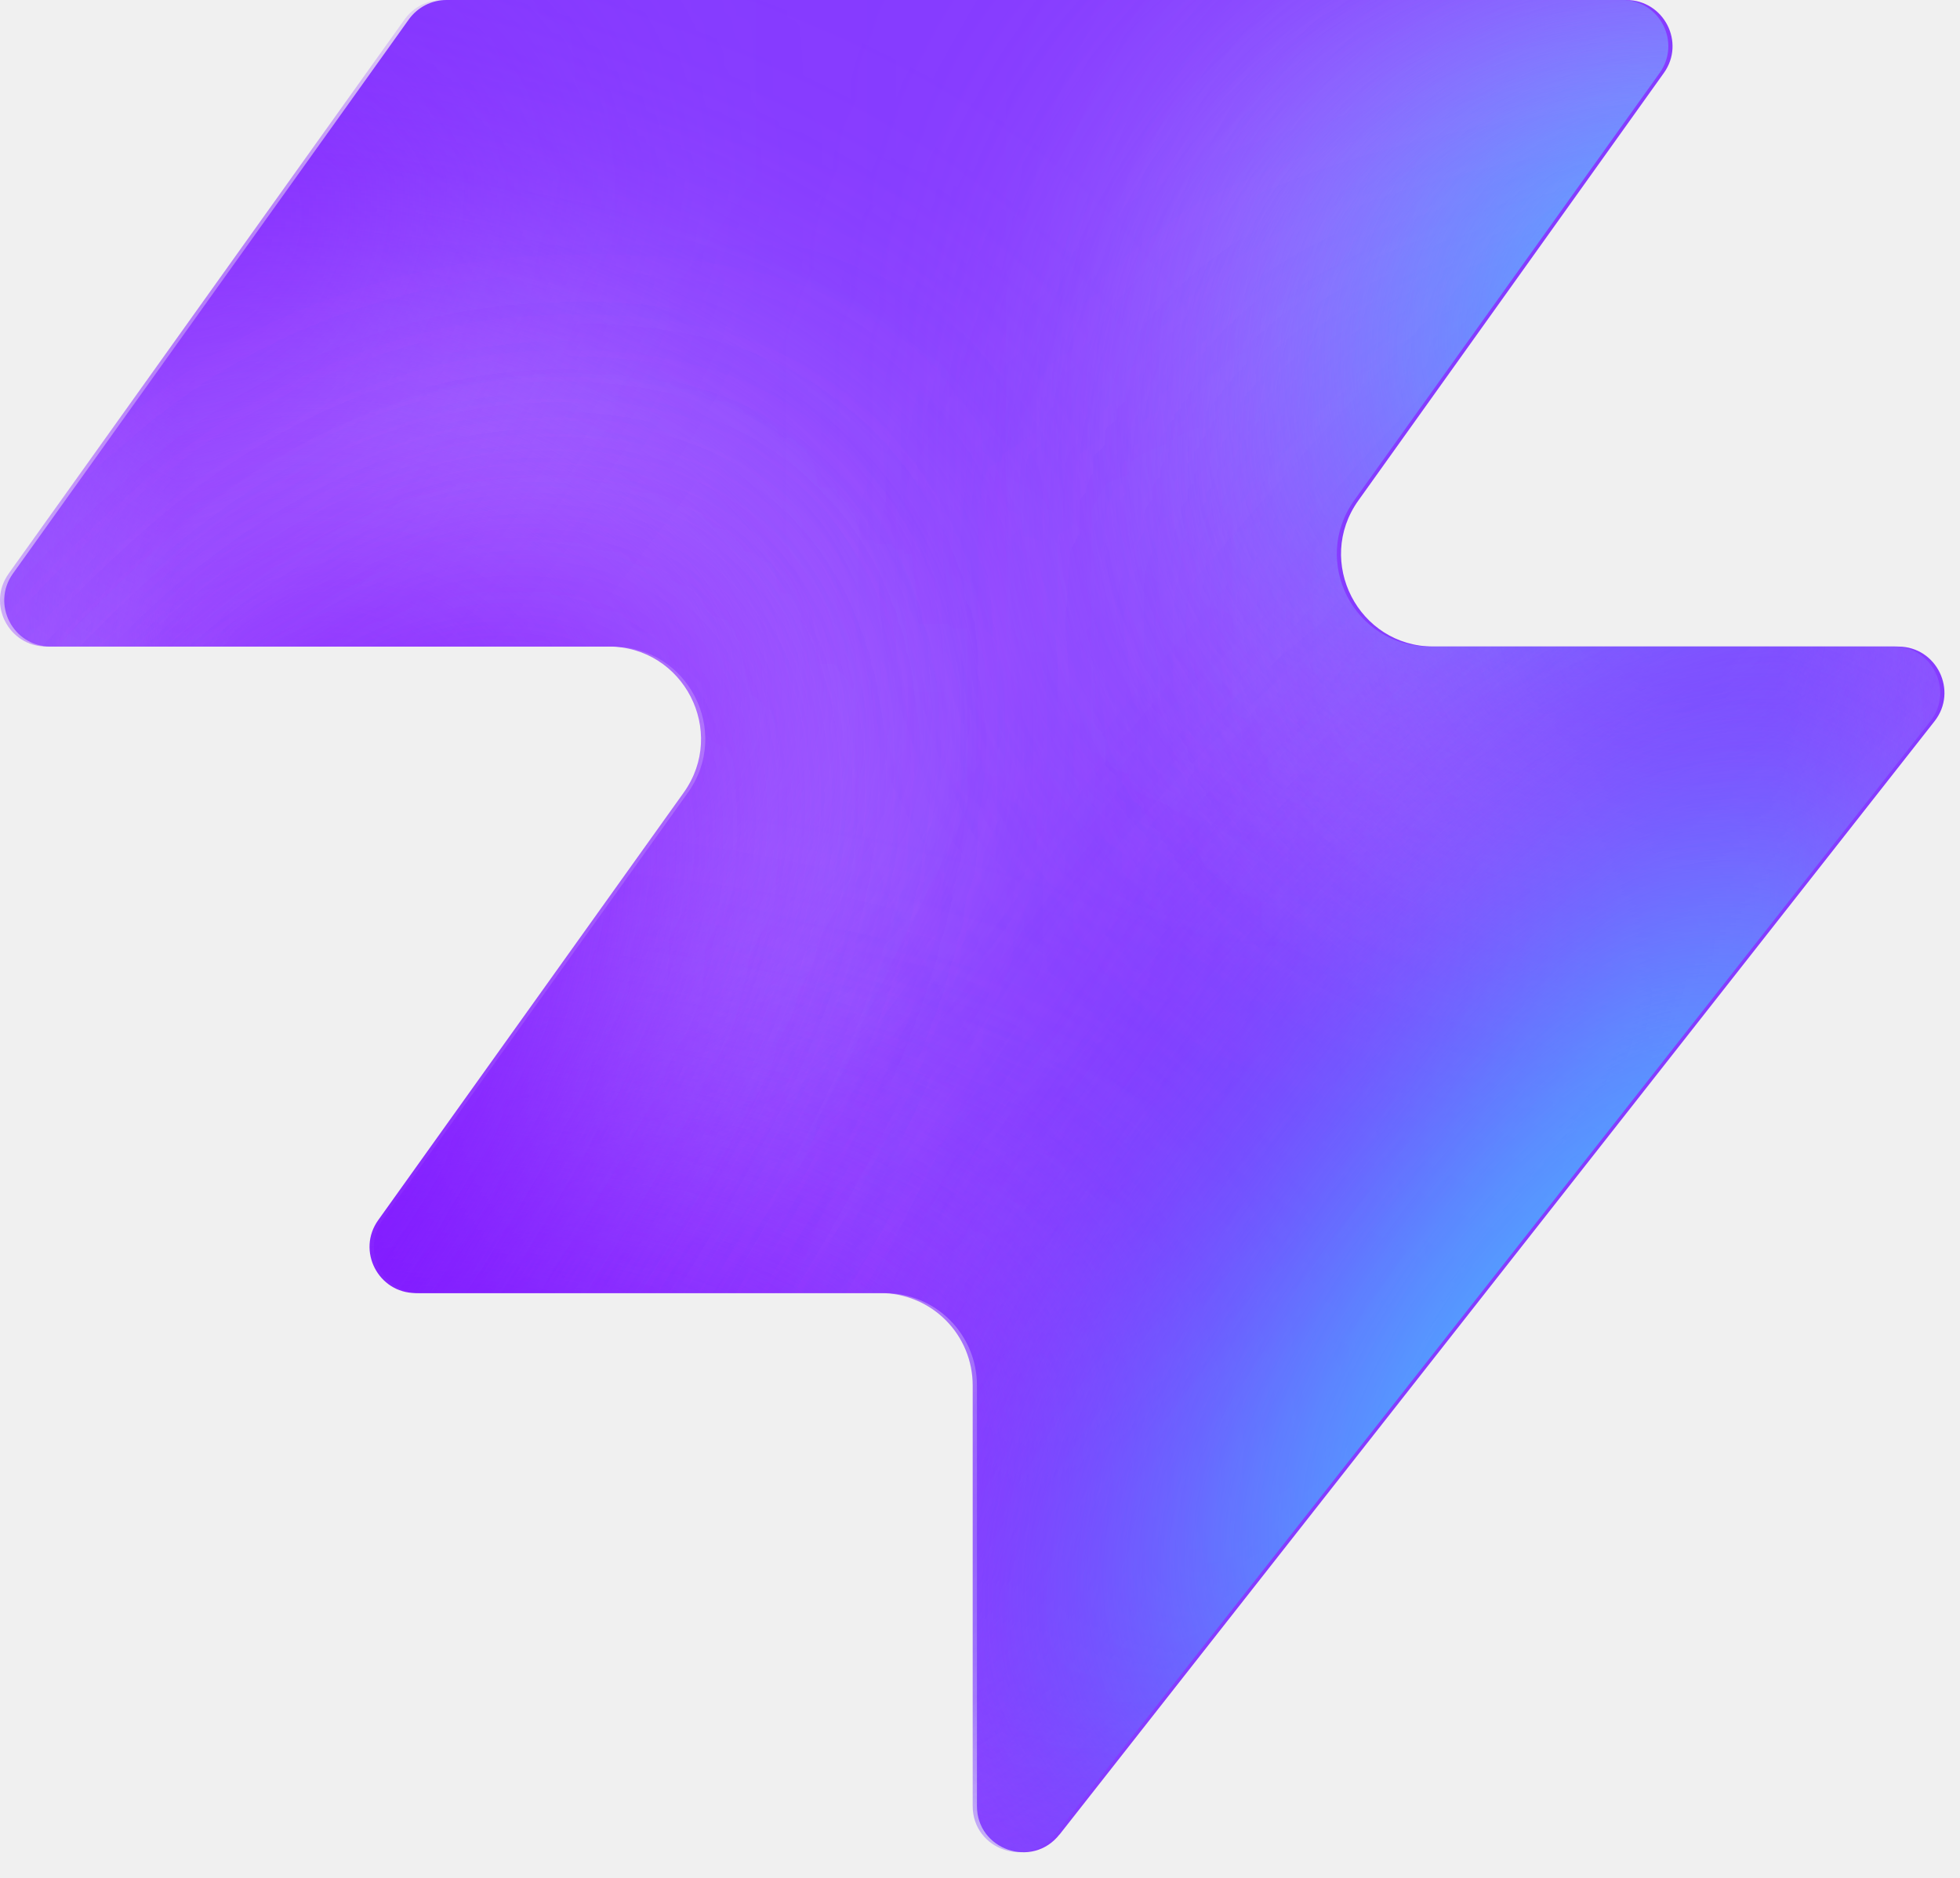
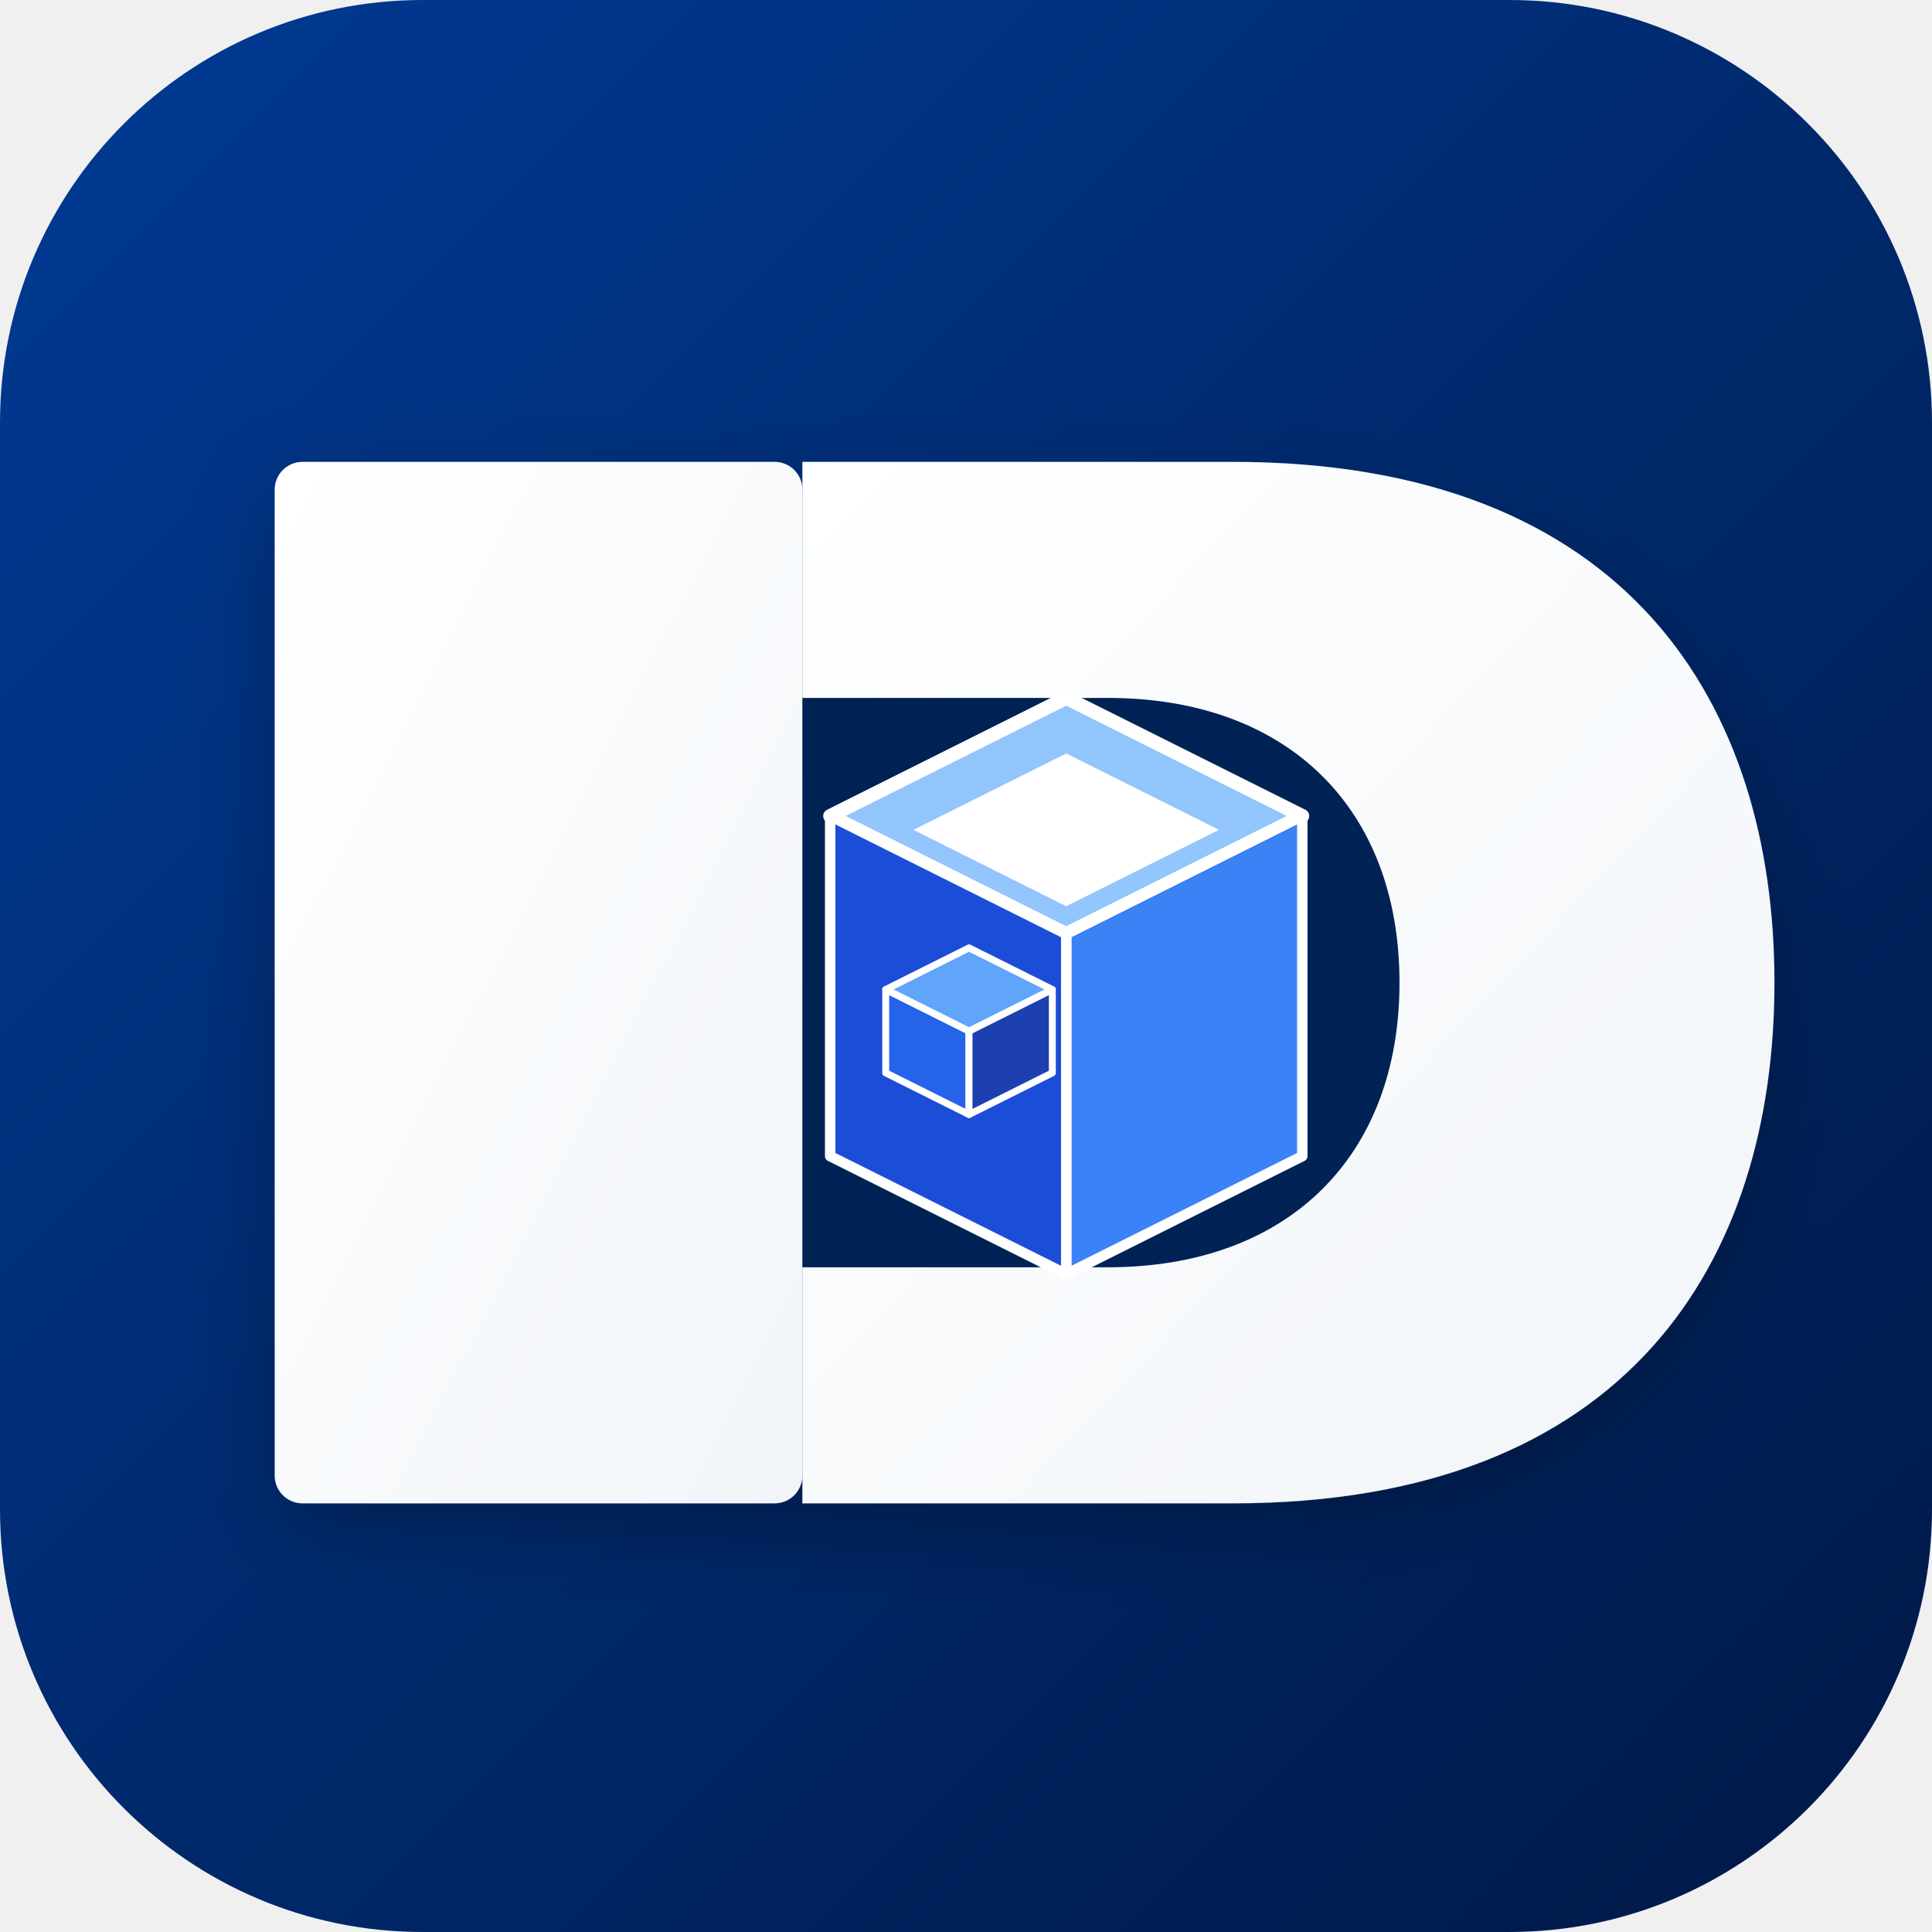
- <svg xmlns="http://www.w3.org/2000/svg" width="48" height="46" fill="none" viewBox="0 0 48 46">
-   <path fill="#863bff" d="M25.946 44.938c-.664.845-2.021.375-2.021-.698V33.937a2.26 2.26 0 0 0-2.262-2.262H10.287c-.92 0-1.456-1.04-.92-1.788l7.48-10.471c1.07-1.497 0-3.578-1.842-3.578H1.237c-.92 0-1.456-1.04-.92-1.788L10.013.474c.214-.297.556-.474.92-.474h28.894c.92 0 1.456 1.04.92 1.788l-7.48 10.471c-1.07 1.498 0 3.579 1.842 3.579h11.377c.943 0 1.473 1.088.89 1.83L25.947 44.94z" style="fill:#863bff;fill:color(display-p3 .525 .23 1);fill-opacity:1" />
-   <mask id="a" width="48" height="46" x="0" y="0" maskUnits="userSpaceOnUse" style="mask-type:alpha">
-     <path fill="#000" d="M25.842 44.938c-.664.844-2.021.375-2.021-.698V33.937a2.26 2.26 0 0 0-2.262-2.262H10.183c-.92 0-1.456-1.04-.92-1.788l7.48-10.471c1.07-1.498 0-3.579-1.842-3.579H1.133c-.92 0-1.456-1.04-.92-1.787L9.91.473c.214-.297.556-.474.92-.474h28.894c.92 0 1.456 1.04.92 1.788l-7.48 10.471c-1.07 1.498 0 3.578 1.842 3.578h11.377c.943 0 1.473 1.088.89 1.832L25.843 44.94z" style="fill:#000;fill-opacity:1" />
-   </mask>
-   <g mask="url(#a)">
-     <g filter="url(#b)">
-       <ellipse cx="5.508" cy="14.704" fill="#ede6ff" rx="5.508" ry="14.704" style="fill:#ede6ff;fill:color(display-p3 .927 .903 1);fill-opacity:1" transform="matrix(.00324 1 1 -.00324 -4.47 31.516)" />
-     </g>
-     <g filter="url(#c)">
-       <ellipse cx="10.399" cy="29.851" fill="#ede6ff" rx="10.399" ry="29.851" style="fill:#ede6ff;fill:color(display-p3 .927 .903 1);fill-opacity:1" transform="matrix(.00324 1 1 -.00324 -39.328 7.883)" />
-     </g>
-     <g filter="url(#d)">
-       <ellipse cx="5.508" cy="30.487" fill="#7e14ff" rx="5.508" ry="30.487" style="fill:#7e14ff;fill:color(display-p3 .492 .077 1);fill-opacity:1" transform="rotate(89.814 -25.913 -14.639)scale(1 -1)" />
-     </g>
-     <g filter="url(#e)">
-       <ellipse cx="5.508" cy="30.599" fill="#7e14ff" rx="5.508" ry="30.599" style="fill:#7e14ff;fill:color(display-p3 .492 .077 1);fill-opacity:1" transform="rotate(89.814 -32.644 -3.334)scale(1 -1)" />
-     </g>
-     <g filter="url(#f)">
-       <ellipse cx="5.508" cy="30.599" fill="#7e14ff" rx="5.508" ry="30.599" style="fill:#7e14ff;fill:color(display-p3 .492 .077 1);fill-opacity:1" transform="matrix(.00324 1 1 -.00324 -34.34 30.47)" />
-     </g>
-     <g filter="url(#g)">
-       <ellipse cx="14.072" cy="22.078" fill="#ede6ff" rx="14.072" ry="22.078" style="fill:#ede6ff;fill:color(display-p3 .927 .903 1);fill-opacity:1" transform="rotate(93.35 24.506 48.493)scale(-1 1)" />
-     </g>
-     <g filter="url(#h)">
-       <ellipse cx="3.47" cy="21.501" fill="#7e14ff" rx="3.47" ry="21.501" style="fill:#7e14ff;fill:color(display-p3 .492 .077 1);fill-opacity:1" transform="rotate(89.009 28.708 47.59)scale(-1 1)" />
-     </g>
-     <g filter="url(#i)">
-       <ellipse cx="3.47" cy="21.501" fill="#7e14ff" rx="3.47" ry="21.501" style="fill:#7e14ff;fill:color(display-p3 .492 .077 1);fill-opacity:1" transform="rotate(89.009 28.708 47.59)scale(-1 1)" />
-     </g>
-     <g filter="url(#j)">
-       <ellipse cx=".387" cy="8.972" fill="#7e14ff" rx="4.407" ry="29.108" style="fill:#7e14ff;fill:color(display-p3 .492 .077 1);fill-opacity:1" transform="rotate(39.51 .387 8.972)" />
-     </g>
-     <g filter="url(#k)">
-       <ellipse cx="47.523" cy="-6.092" fill="#7e14ff" rx="4.407" ry="29.108" style="fill:#7e14ff;fill:color(display-p3 .492 .077 1);fill-opacity:1" transform="rotate(37.892 47.523 -6.092)" />
-     </g>
-     <g filter="url(#l)">
-       <ellipse cx="41.412" cy="6.333" fill="#47bfff" rx="5.971" ry="9.665" style="fill:#47bfff;fill:color(display-p3 .28 .748 1);fill-opacity:1" transform="rotate(37.892 41.412 6.333)" />
-     </g>
-     <g filter="url(#m)">
-       <ellipse cx="-1.879" cy="38.332" fill="#7e14ff" rx="4.407" ry="29.108" style="fill:#7e14ff;fill:color(display-p3 .492 .077 1);fill-opacity:1" transform="rotate(37.892 -1.88 38.332)" />
-     </g>
-     <g filter="url(#n)">
-       <ellipse cx="-1.879" cy="38.332" fill="#7e14ff" rx="4.407" ry="29.108" style="fill:#7e14ff;fill:color(display-p3 .492 .077 1);fill-opacity:1" transform="rotate(37.892 -1.88 38.332)" />
-     </g>
-     <g filter="url(#o)">
-       <ellipse cx="35.651" cy="29.907" fill="#7e14ff" rx="4.407" ry="29.108" style="fill:#7e14ff;fill:color(display-p3 .492 .077 1);fill-opacity:1" transform="rotate(37.892 35.651 29.907)" />
-     </g>
-     <g filter="url(#p)">
-       <ellipse cx="38.418" cy="32.4" fill="#47bfff" rx="5.971" ry="15.297" style="fill:#47bfff;fill:color(display-p3 .28 .748 1);fill-opacity:1" transform="rotate(37.892 38.418 32.4)" />
+ <svg xmlns="http://www.w3.org/2000/svg" viewBox="0 0 256 256" width="100%" height="100%">
+   <defs>
+     <linearGradient id="bgGrad" x1="0%" y1="0%" x2="100%" y2="100%">
+       <stop offset="0%" stop-color="#003B95" />
+       <stop offset="100%" stop-color="#001845" />
+     </linearGradient>
+     <linearGradient id="pStemGrad" x1="0%" y1="0%" x2="100%" y2="100%">
+       <stop offset="0%" stop-color="#FFFFFF" />
+       <stop offset="100%" stop-color="#F1F5F9" />
+     </linearGradient>
+     <filter id="subtleShadow" x="-10%" y="-10%" width="120%" height="120%">
+       <feDropShadow dx="0" dy="4" stdDeviation="6" flood-color="#000000" flood-opacity="0.25" />
+     </filter>
+   </defs>
+   <rect width="256" height="256" rx="56" fill="url(#bgGrad)" />
+   <g transform="translate(18, 52) scale(0.92)" filter="url(#subtleShadow)">
+     <rect x="20" y="10" width="76" height="150" rx="4" fill="url(#pStemGrad)" />
+     <path d="M 96 10 L 158 10 C 215 10 236 45 236 85 C 236 125 215 160 158 160 L 96 160 Z" fill="url(#pStemGrad)" />
+     <path d="M 96 44 L 140 44 C 166 44 182 60 182 85 C 182 110 166 126 140 126 L 96 126 Z" fill="#002255" />
+     <g transform="translate(94, 38)">
+       <polygon points="40,6 74,23 40,40 6,23" fill="#93C5FD" stroke="#FFFFFF" stroke-width="2" stroke-linejoin="round" />
+       <polygon points="40,14 62,25 40,36 18,25" fill="#FFFFFF" />
+       <polygon points="40,40 74,23 74,72 40,89" fill="#3B82F6" stroke="#FFFFFF" stroke-width="1.5" stroke-linejoin="round" />
+       <polygon points="6,23 40,40 40,89 6,72" fill="#1D4ED8" stroke="#FFFFFF" stroke-width="1.5" stroke-linejoin="round" />
+       <g transform="translate(14, 42)">
+         <polygon points="12,0 24,6 12,12 0,6" fill="#60A5FA" stroke="#FFFFFF" stroke-width="1" stroke-linejoin="round" />
+         <polygon points="0,6 12,12 12,24 0,18" fill="#2563EB" stroke="#FFFFFF" stroke-width="1" stroke-linejoin="round" />
+         <polygon points="12,12 24,6 24,18 12,24" fill="#1E40AF" stroke="#FFFFFF" stroke-width="1" stroke-linejoin="round" />
+       </g>
    </g>
  </g>
-   <defs>
-     <filter id="b" width="60.045" height="41.654" x="-19.77" y="16.149" color-interpolation-filters="sRGB" filterUnits="userSpaceOnUse">
-       <feFlood flood-opacity="0" result="BackgroundImageFix" />
-       <feBlend in="SourceGraphic" in2="BackgroundImageFix" result="shape" />
-       <feGaussianBlur result="effect1_foregroundBlur_2002_17158" stdDeviation="7.659" />
-     </filter>
-     <filter id="c" width="90.34" height="51.437" x="-54.613" y="-7.533" color-interpolation-filters="sRGB" filterUnits="userSpaceOnUse">
-       <feFlood flood-opacity="0" result="BackgroundImageFix" />
-       <feBlend in="SourceGraphic" in2="BackgroundImageFix" result="shape" />
-       <feGaussianBlur result="effect1_foregroundBlur_2002_17158" stdDeviation="7.659" />
-     </filter>
-     <filter id="d" width="79.355" height="29.4" x="-49.64" y="2.03" color-interpolation-filters="sRGB" filterUnits="userSpaceOnUse">
-       <feFlood flood-opacity="0" result="BackgroundImageFix" />
-       <feBlend in="SourceGraphic" in2="BackgroundImageFix" result="shape" />
-       <feGaussianBlur result="effect1_foregroundBlur_2002_17158" stdDeviation="4.596" />
-     </filter>
-     <filter id="e" width="79.579" height="29.4" x="-45.045" y="20.029" color-interpolation-filters="sRGB" filterUnits="userSpaceOnUse">
-       <feFlood flood-opacity="0" result="BackgroundImageFix" />
-       <feBlend in="SourceGraphic" in2="BackgroundImageFix" result="shape" />
-       <feGaussianBlur result="effect1_foregroundBlur_2002_17158" stdDeviation="4.596" />
-     </filter>
-     <filter id="f" width="79.579" height="29.4" x="-43.513" y="21.178" color-interpolation-filters="sRGB" filterUnits="userSpaceOnUse">
-       <feFlood flood-opacity="0" result="BackgroundImageFix" />
-       <feBlend in="SourceGraphic" in2="BackgroundImageFix" result="shape" />
-       <feGaussianBlur result="effect1_foregroundBlur_2002_17158" stdDeviation="4.596" />
-     </filter>
-     <filter id="g" width="74.749" height="58.852" x="15.756" y="-17.901" color-interpolation-filters="sRGB" filterUnits="userSpaceOnUse">
-       <feFlood flood-opacity="0" result="BackgroundImageFix" />
-       <feBlend in="SourceGraphic" in2="BackgroundImageFix" result="shape" />
-       <feGaussianBlur result="effect1_foregroundBlur_2002_17158" stdDeviation="7.659" />
-     </filter>
-     <filter id="h" width="61.377" height="25.362" x="23.548" y="2.284" color-interpolation-filters="sRGB" filterUnits="userSpaceOnUse">
-       <feFlood flood-opacity="0" result="BackgroundImageFix" />
-       <feBlend in="SourceGraphic" in2="BackgroundImageFix" result="shape" />
-       <feGaussianBlur result="effect1_foregroundBlur_2002_17158" stdDeviation="4.596" />
-     </filter>
-     <filter id="i" width="61.377" height="25.362" x="23.548" y="2.284" color-interpolation-filters="sRGB" filterUnits="userSpaceOnUse">
-       <feFlood flood-opacity="0" result="BackgroundImageFix" />
-       <feBlend in="SourceGraphic" in2="BackgroundImageFix" result="shape" />
-       <feGaussianBlur result="effect1_foregroundBlur_2002_17158" stdDeviation="4.596" />
-     </filter>
-     <filter id="j" width="56.045" height="63.649" x="-27.636" y="-22.853" color-interpolation-filters="sRGB" filterUnits="userSpaceOnUse">
-       <feFlood flood-opacity="0" result="BackgroundImageFix" />
-       <feBlend in="SourceGraphic" in2="BackgroundImageFix" result="shape" />
-       <feGaussianBlur result="effect1_foregroundBlur_2002_17158" stdDeviation="4.596" />
-     </filter>
-     <filter id="k" width="54.814" height="64.646" x="20.116" y="-38.415" color-interpolation-filters="sRGB" filterUnits="userSpaceOnUse">
-       <feFlood flood-opacity="0" result="BackgroundImageFix" />
-       <feBlend in="SourceGraphic" in2="BackgroundImageFix" result="shape" />
-       <feGaussianBlur result="effect1_foregroundBlur_2002_17158" stdDeviation="4.596" />
-     </filter>
-     <filter id="l" width="33.541" height="35.313" x="24.641" y="-11.323" color-interpolation-filters="sRGB" filterUnits="userSpaceOnUse">
-       <feFlood flood-opacity="0" result="BackgroundImageFix" />
-       <feBlend in="SourceGraphic" in2="BackgroundImageFix" result="shape" />
-       <feGaussianBlur result="effect1_foregroundBlur_2002_17158" stdDeviation="4.596" />
-     </filter>
-     <filter id="m" width="54.814" height="64.646" x="-29.286" y="6.009" color-interpolation-filters="sRGB" filterUnits="userSpaceOnUse">
-       <feFlood flood-opacity="0" result="BackgroundImageFix" />
-       <feBlend in="SourceGraphic" in2="BackgroundImageFix" result="shape" />
-       <feGaussianBlur result="effect1_foregroundBlur_2002_17158" stdDeviation="4.596" />
-     </filter>
-     <filter id="n" width="54.814" height="64.646" x="-29.286" y="6.009" color-interpolation-filters="sRGB" filterUnits="userSpaceOnUse">
-       <feFlood flood-opacity="0" result="BackgroundImageFix" />
-       <feBlend in="SourceGraphic" in2="BackgroundImageFix" result="shape" />
-       <feGaussianBlur result="effect1_foregroundBlur_2002_17158" stdDeviation="4.596" />
-     </filter>
-     <filter id="o" width="54.814" height="64.646" x="8.244" y="-2.416" color-interpolation-filters="sRGB" filterUnits="userSpaceOnUse">
-       <feFlood flood-opacity="0" result="BackgroundImageFix" />
-       <feBlend in="SourceGraphic" in2="BackgroundImageFix" result="shape" />
-       <feGaussianBlur result="effect1_foregroundBlur_2002_17158" stdDeviation="4.596" />
-     </filter>
-     <filter id="p" width="39.409" height="43.623" x="18.713" y="10.588" color-interpolation-filters="sRGB" filterUnits="userSpaceOnUse">
-       <feFlood flood-opacity="0" result="BackgroundImageFix" />
-       <feBlend in="SourceGraphic" in2="BackgroundImageFix" result="shape" />
-       <feGaussianBlur result="effect1_foregroundBlur_2002_17158" stdDeviation="4.596" />
-     </filter>
-   </defs>
</svg>
